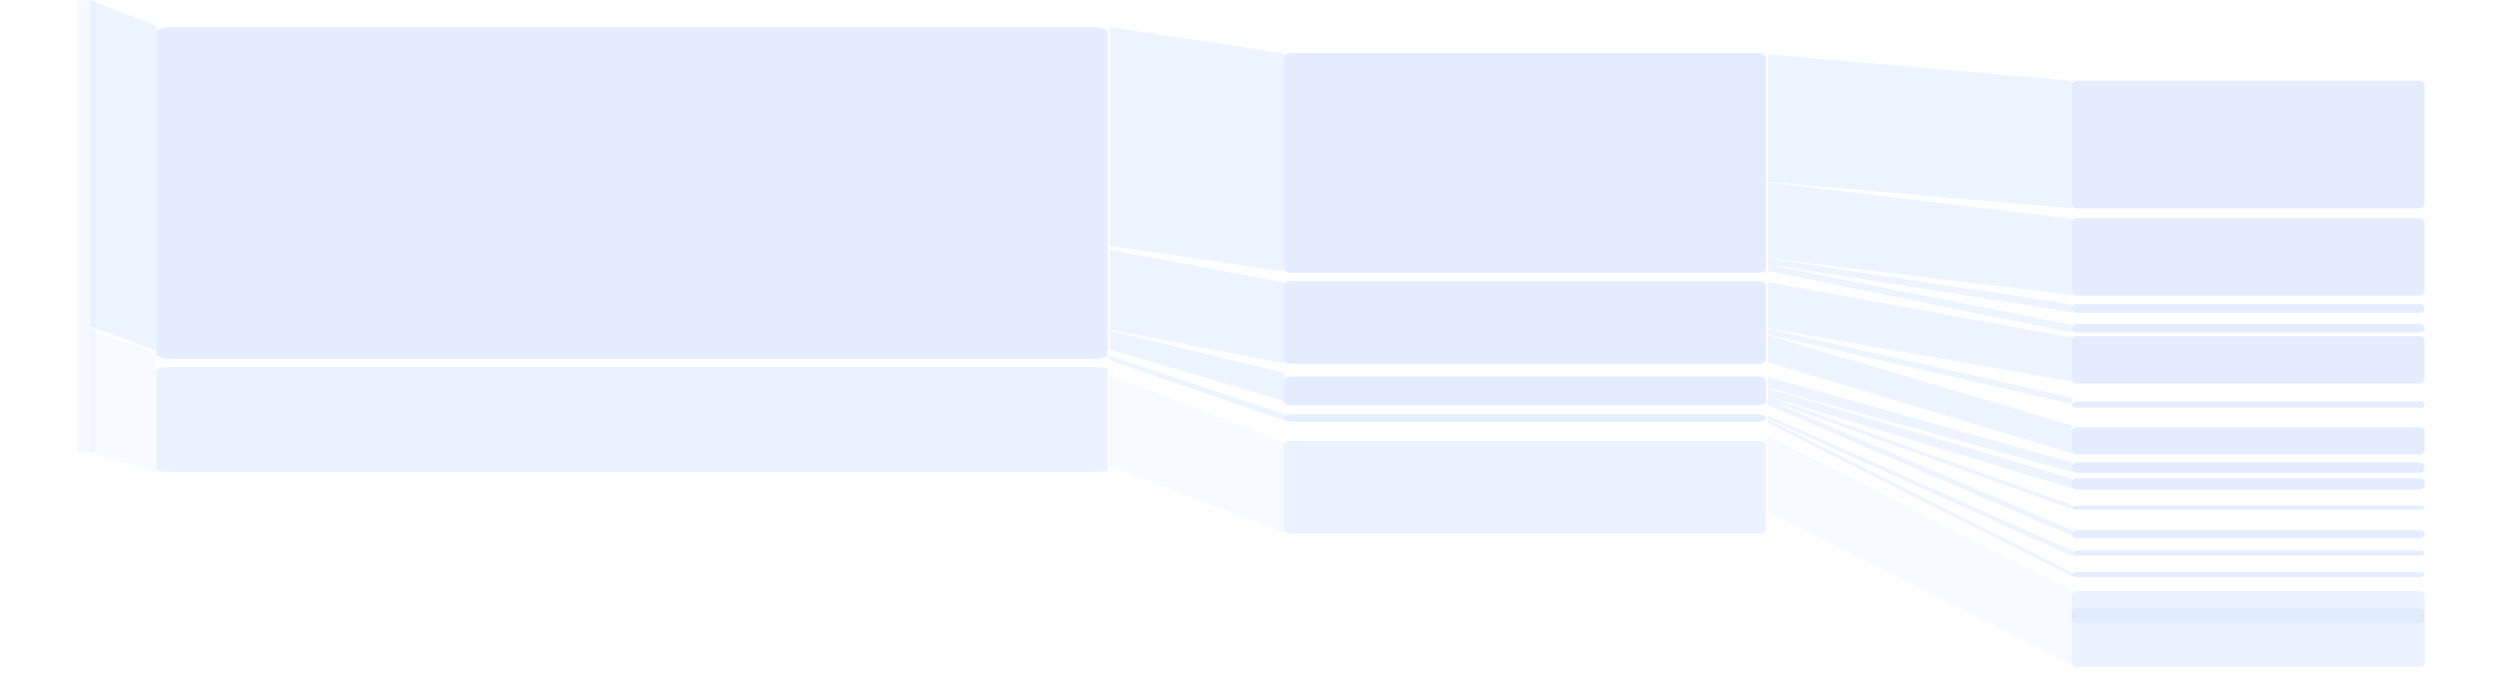
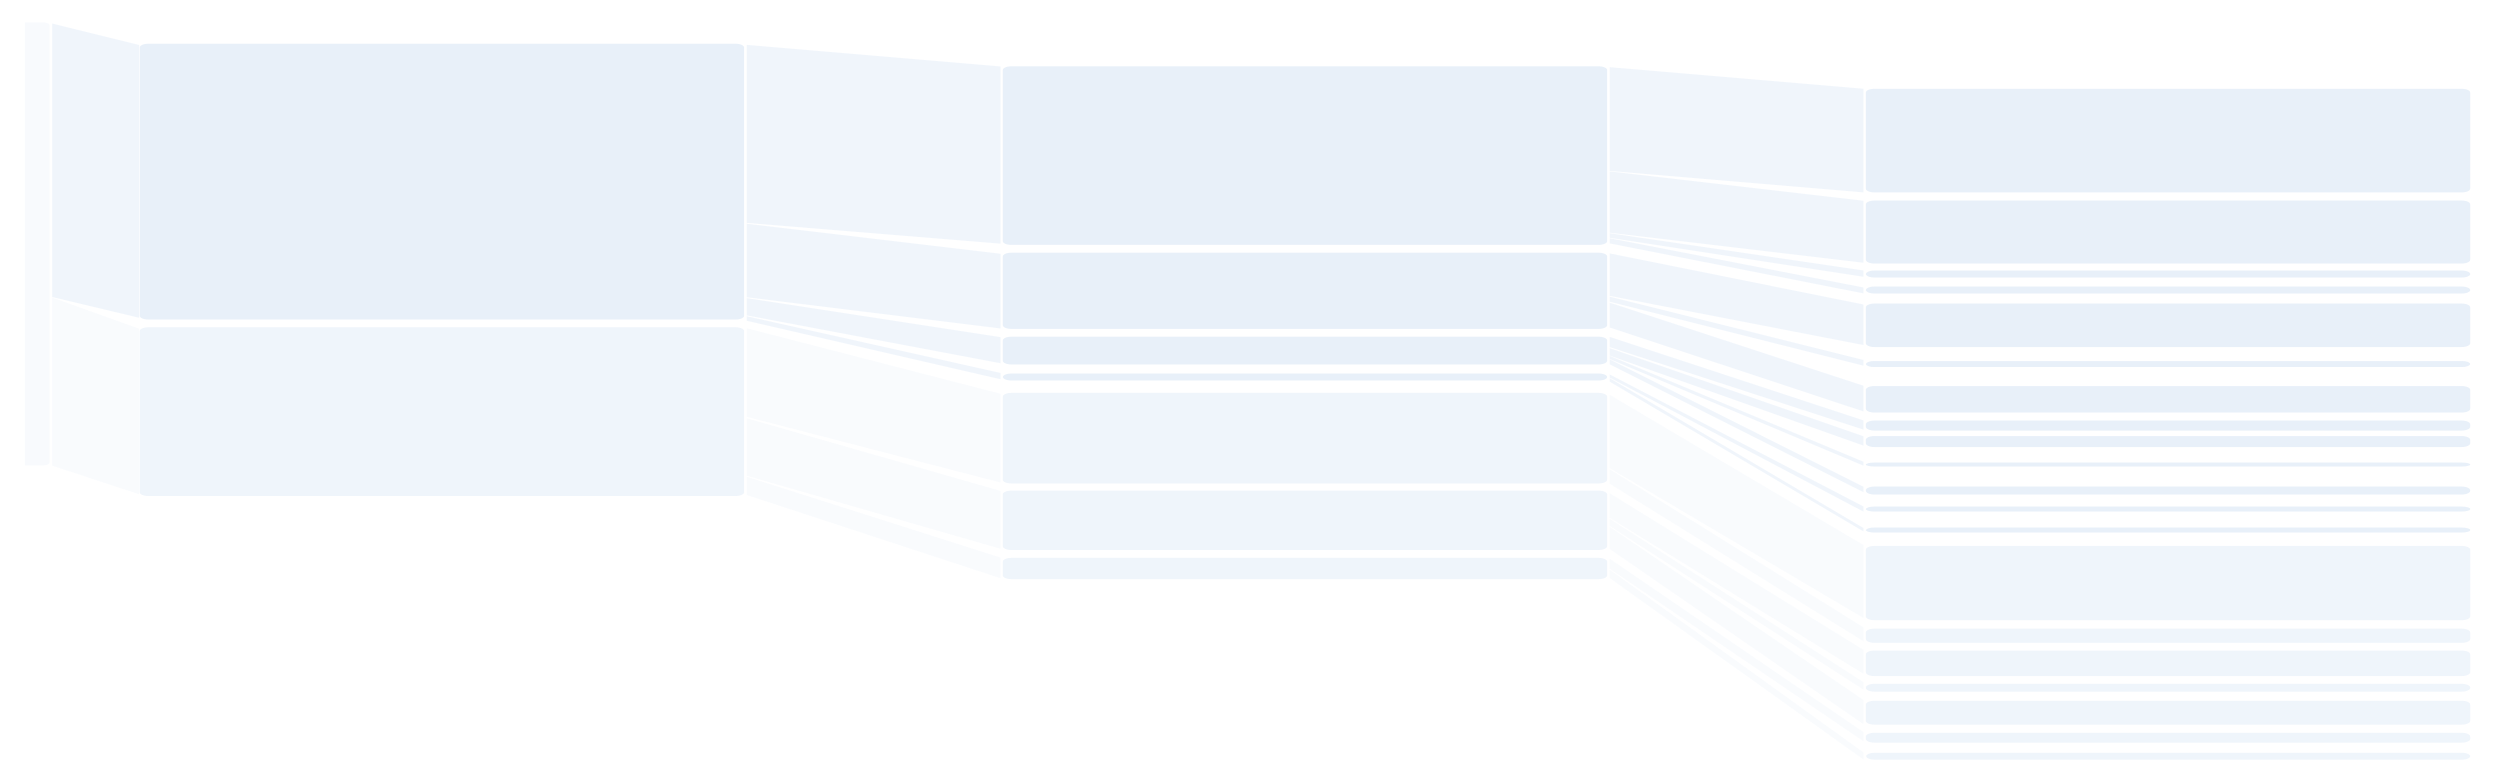
- <svg xmlns="http://www.w3.org/2000/svg" viewBox="0 0 1366 374">
-   <g opacity="0.6">
-     <path d="M961.16,29h-256c-2,0-3.79,1.18-3.79,2.52v115c0,1.34,1.77,2.52,3.79,2.52h256c2,0,3.79-1.18,3.79-2.52v-115C965,30.22,963.18,29,961.16,29Z" fill="#c1d9ff" fill-opacity="0.78" />
-     <path d="M961.16,153.67h-256c-2,0-3.79,1-3.79,2.22V196.6c0,1.18,1.77,2.22,3.79,2.22h256c2,0,3.79-1,3.79-2.22V155.89C965,154.71,963.18,153.67,961.16,153.67Z" fill="#c1d9ff" fill-opacity="0.78" />
-     <path d="M961.16,205.85h-256c-2,0-3.79,1-3.79,2.1v11.33c0,1.12,1.77,2.1,3.79,2.1h256c2,0,3.79-1,3.79-2.1V208C965,206.83,963.18,205.85,961.16,205.85Z" fill="#c1d9ff" fill-opacity="0.78" />
-     <path d="M961.16,226.41h-256c-2,0-3.79.84-3.79,2s1.77,2,3.79,2h256c2,0,3.79-.84,3.79-2S963.18,226.41,961.16,226.41Z" fill="#c1d9ff" fill-opacity="0.78" />
-     <path d="M961,241H705.2c-2,0-3.79,1-3.79,2.09v46.43c0,1.12,1.77,2.1,3.79,2.1H961c2,0,3.79-1,3.79-2.1V243.05C964.83,241.93,963.06,241,961,241Z" fill="#c1d9ff" fill-opacity="0.55" />
-     <g>
-       <path d="M49.81.11,42.07.24V247.39h7.74c1.45-.14,2.66-1,2.42-1.81V1.92C52.47,1.08,51.26.24,49.81.11Z" fill="#c1d9ff" fill-opacity="0.25" />
-       <path d="M597.66,14.77H93c-4,0-7.48,1.15-7.48,2.47v176.5c0,1.31,3.49,2.46,7.48,2.46H597.66c4,0,7.48-1.15,7.48-2.46V17.24C605.14,15.92,601.65,14.77,597.66,14.77Z" fill="#c1d9ff" fill-opacity="0.78" />
-       <path d="M1322,44.15H1134.82a2.72,2.72,0,0,0-2.77,2.52v64.64a2.72,2.72,0,0,0,2.77,2.52H1322a2.73,2.73,0,0,0,2.78-2.52V46.67A2.73,2.73,0,0,0,1322,44.15Z" fill="#c1d9ff" fill-opacity="0.78" />
-       <path d="M1322,119.2H1134.82a2.72,2.72,0,0,0-2.77,2.52V159a2.72,2.72,0,0,0,2.77,2.52H1322a2.72,2.72,0,0,0,2.78-2.52V121.72A2.73,2.73,0,0,0,1322,119.2Z" fill="#c1d9ff" fill-opacity="0.78" />
-       <path d="M1322,166.21H1134.82a2.38,2.38,0,1,0,0,4.7H1322a2.38,2.38,0,1,0,0-4.7Z" fill="#c1d9ff" fill-opacity="0.78" />
-       <path d="M1322,177H1134.82a2.38,2.38,0,1,0,0,4.7H1322a2.38,2.38,0,1,0,0-4.7Z" fill="#c1d9ff" fill-opacity="0.78" />
-       <path d="M1322,183.72H1134.82a2.61,2.61,0,0,0-2.77,2.22v21.32a2.61,2.61,0,0,0,2.77,2.22H1322a2.62,2.62,0,0,0,2.78-2.22V185.94A2.62,2.62,0,0,0,1322,183.72Z" fill="#c1d9ff" fill-opacity="0.78" />
-       <path d="M1322,219.42H1134.82a2.56,2.56,0,0,0-2.77,1.68,2.43,2.43,0,0,0,2.77,1.68H1322a1.9,1.9,0,1,0,0-3.36Z" fill="#c1d9ff" fill-opacity="0.78" />
-       <path d="M1322,233.4H1134.82c-1.48,0-2.77,1-2.77,2.1v10.63c0,1.12,1.29,2.1,2.77,2.1H1322c1.48,0,2.78-1,2.78-2.1V235.5C1324.76,234.38,1323.46,233.4,1322,233.4Z" fill="#c1d9ff" fill-opacity="0.78" />
-       <path d="M1322,252.7H1134.82c-1.48,0-2.77,1-2.77,2.1v1.4c0,1.12,1.29,2.1,2.77,2.1H1322c1.48,0,2.78-1,2.78-2.1v-1.4C1324.76,253.68,1323.46,252.7,1322,252.7Z" fill="#c1d9ff" fill-opacity="0.78" />
-       <path d="M1322,261.37H1134.82c-1.48,0-2.77,1-2.77,2.1v2c0,1.12,1.29,2.1,2.77,2.1H1322c1.48,0,2.78-1,2.78-2.1v-2C1324.76,262.35,1323.46,261.37,1322,261.37Z" fill="#c1d9ff" fill-opacity="0.78" />
-       <path d="M1322,276.2H1134.82c-1.48,0-2.59.56-2.77,1.12,0,.56,1.29,1.12,2.77,1.12H1322c1.48,0,2.78-.56,2.78-1.12S1323.46,276.2,1322,276.2Z" fill="#c1d9ff" fill-opacity="0.78" />
-       <path d="M1322,289.62H1134.82c-1.48,0-2.77,1-2.77,2.1V292c0,1.12,1.29,2.1,2.77,2.1H1322c1.48,0,2.78-1,2.78-2.1v-.28C1324.76,290.6,1323.46,289.62,1322,289.62Z" fill="#c1d9ff" fill-opacity="0.78" />
-       <path d="M1322,300.81H1134.82c-1.48,0-2.59.7-2.77,1.4,0,.84,1.29,1.4,2.77,1.4H1322c1.48,0,2.78-.56,2.78-1.4S1323.46,300.81,1322,300.81Z" fill="#c1d9ff" fill-opacity="0.78" />
-       <path d="M1322,312.56H1134.82a2.71,2.71,0,0,0-2.77,1.4c0,.84,1.29,1.4,2.77,1.4H1322c1.48,0,2.78-.56,2.78-1.4S1323.46,312.56,1322,312.56Z" fill="#c1d9ff" fill-opacity="0.78" />
-       <polygon points="49.26 0.1 49.26 178.23 85.53 191.74 85.53 187.51 85.53 14.11 49.26 0.1" fill="#c1d9ff" fill-opacity="0.49" />
-       <polygon points="606.35 134.31 701.41 148.25 701.41 29.21 606.35 14.77 606.35 134.31" fill="#c1d9ff" fill-opacity="0.49" />
-       <polygon points="606.35 180.02 701.41 198.52 701.41 154.26 606.35 136.5 606.35 180.02" fill="#c1d9ff" fill-opacity="0.49" />
-       <polygon points="606.35 190.82 701.41 219.1 701.41 203.7 606.35 180.61 606.35 190.82" fill="#c1d9ff" fill-opacity="0.49" />
-       <polygon points="606.35 196.9 701.41 229.63 701.41 226.13 606.35 194.38 606.35 196.9" fill="#c1d9ff" fill-opacity="0.49" />
-       <polygon points="965.92 99.39 1132.05 113.83 1132.05 44.15 965.92 29.71 965.92 99.39" fill="#c1d9ff" fill-opacity="0.49" />
-       <polygon points="965.92 141.03 1132.05 161.18 1132.05 119.54 965.92 99.72 965.92 141.03" fill="#c1d9ff" fill-opacity="0.49" />
-       <polygon points="965.92 144.39 1132.05 170.58 1132.05 166.38 965.92 141.2 965.92 144.39" fill="#c1d9ff" fill-opacity="0.49" />
-       <polygon points="965.92 148.08 1132.05 181.66 1132.05 177.63 965.92 144.55 965.92 148.08" fill="#c1d9ff" fill-opacity="0.49" />
-       <polygon points="965.92 179.28 1132.05 208.44 1132.05 184.46 965.92 154.11 965.92 179.28" fill="#c1d9ff" fill-opacity="0.49" />
-       <polygon points="965.92 182.83 1132.05 220.73 1132.05 217.32 965.92 179.72 965.92 182.83" fill="#c1d9ff" fill-opacity="0.49" />
-       <polygon points="965.92 197.93 1132.05 247.67 1132.05 232.42 965.92 183.28 965.92 197.93" fill="#c1d9ff" fill-opacity="0.49" />
-       <polygon points="965.92 211.73 1132.05 257.88 1132.05 252.7 965.92 205.99 965.92 211.73" fill="#c1d9ff" fill-opacity="0.49" />
-       <polygon points="965.92 216.48 1132.05 266.83 1132.05 261.51 965.92 212.29 965.92 216.48" fill="#c1d9ff" fill-opacity="0.49" />
-       <polygon points="965.92 218.44 1132.05 278.16 1132.05 275.92 965.92 216.62 965.92 218.44" fill="#c1d9ff" fill-opacity="0.49" />
-       <polygon points="1132.05 292.7 1132.05 289.62 965.92 218.44 965.92 221.24 1132.05 292.7" fill="#c1d9ff" fill-opacity="0.49" />
-       <polygon points="965.92 228.79 1132.05 303.75 1132.05 300.81 965.92 226.97 965.92 228.79" fill="#c1d9ff" fill-opacity="0.49" />
-       <polygon points="965.92 231.03 1132.05 314.8 1132.05 312.84 965.92 229.07 965.92 231.03" fill="#c1d9ff" fill-opacity="0.49" />
-       <path d="M597.66,200.54H93c-4,0-7.48.59-7.48,1.27V256.6c0,.68,3.49,1.28,7.48,1.28H597.66c4,0,7.48-.6,7.48-1.28V201.81C605.14,201.13,601.65,200.54,597.66,200.54Z" fill="#c1d9ff" fill-opacity="0.55" />
-       <path d="M1322,322.91H1134.82c-1.48,0-2.77.84-2.77,2.1v37.34c0,1.12,1.29,2.1,2.77,2.1H1322c1.48,0,2.78-1,2.78-2.1V325C1324.76,323.89,1323.46,322.91,1322,322.91Z" fill="#c1d9ff" fill-opacity="0.55" />
-       <path d="M1322,332.29H1134.82c-1.48,0-2.77.84-2.77,2.1v3.78c0,1.12,1.29,2.09,2.77,2.09H1322c1.48,0,2.78-1,2.78-2.09v-3.78C1324.76,333.27,1323.46,332.29,1322,332.29Z" fill="#c1d9ff" fill-opacity="0.55" />
-       <polygon points="49.26 180.55 49.26 246.94 85.53 258.3 85.53 255.63 85.53 192.9 49.26 180.55" fill="#c1d9ff" fill-opacity="0.2" />
-       <polygon points="606.23 254.38 701.41 291.16 701.41 241.51 606.23 204.87 606.23 254.38" fill="#c1d9ff" fill-opacity="0.2" />
-       <polygon points="965.92 279.42 1132.05 363.19 1132.05 322.35 965.92 238.3 965.92 279.42" fill="#c1d9ff" fill-opacity="0.2" />
+ <svg xmlns="http://www.w3.org/2000/svg" id="svg2" width="1000" height="309" viewBox="0 0 1000 309">
+   <defs>
+     <style>.cls-1,.cls-7{opacity:0.5;}.cls-2,.cls-3,.cls-4,.cls-5,.cls-6{fill:#c4d8f0;}.cls-2{fill-opacity:0.25;}.cls-3{fill-opacity:0.78;}.cls-4{fill-opacity:0.49;}.cls-5{fill-opacity:0.55;}.cls-6{fill-opacity:0.2;}.cls-7{fill:none;}</style>
+   </defs>
+   <g id="layer1" class="cls-1">
+     <path id="rect4356" class="cls-2" d="M9.971,8.96V186.17h7.517c1.446-.088,2.472-.654,2.32-1.28V10.24c.152-.626-.874-1.192-2.32-1.28Z" transform="translate(0.0085)" />
+     <path id="rect4363" class="cls-3" d="M59.365,17.49H294.152c1.922,0,3.48.672,3.48,1.5V126.32c0,.828-1.558,1.5-3.48,1.5H59.365c-1.922,0-3.48-.672-3.48-1.5V18.99C55.885,18.162,57.443,17.49,59.365,17.49Z" transform="translate(0.0085)" />
+     <path id="rect4379" class="cls-3" d="M404.585,26.52H639.372c1.922,0,3.48.672,3.48,1.5V96.46c0,.828-1.558,1.5-3.48,1.5H404.585c-1.922,0-3.48-.672-3.48-1.5V28.02C401.105,27.192,402.663,26.52,404.585,26.52Z" transform="translate(0.0085)" />
+     <path id="rect4381" class="cls-3" d="M404.585,101.08H639.372c1.922,0,3.48.672,3.48,1.5v27.49c0,.828-1.558,1.5-3.48,1.5H404.585c-1.922,0-3.48-.672-3.48-1.5V102.58C401.105,101.752,402.663,101.08,404.585,101.08Z" transform="translate(0.0085)" />
+     <path id="rect4383" class="cls-3" d="M404.585,134.68H639.372c1.922,0,3.48.672,3.48,1.5v8.11c0,.828-1.558,1.5-3.48,1.5H404.585c-1.922,0-3.48-.672-3.48-1.5v-8.11C401.105,135.352,402.663,134.68,404.585,134.68Z" transform="translate(0.0085)" />
+     <path id="rect4385" class="cls-3" d="M404.608,149.42H639.372c1.85-.034,3.416.583,3.503,1.38h0c-.075.8-1.641,1.423-3.497,1.39l-.006-0H404.608c-1.843.034-3.401-.583-3.479-1.378l-.001-.012h0c.075-.795,1.631-1.413,3.474-1.38Z" transform="translate(0.0085)" />
+     <path id="rect4405" class="cls-3" d="M749.805,35.51H984.592c1.922,0,3.48.672,3.48,1.5V75.47c0,.828-1.558,1.5-3.48,1.5H749.805c-1.922,0-3.48-.672-3.48-1.5V37.01C746.325,36.182,747.883,35.51,749.805,35.51Z" transform="translate(0.0085)" />
+     <path id="rect4407" class="cls-3" d="M749.805,80.22H984.592c1.922,0,3.48.672,3.48,1.5v22.2c0,.828-1.558,1.5-3.48,1.5H749.805c-1.922,0-3.48-.672-3.48-1.5V81.72C746.325,80.892,747.883,80.22,749.805,80.22Z" transform="translate(0.0085)" />
+     <path id="rect4409" class="cls-3" d="M749.828,108.22H984.592c1.862-.028,3.428.597,3.503,1.4h0c-.075.8-1.641,1.423-3.497,1.39l-.006-0H749.828c-1.843.034-3.401-.583-3.479-1.378l-.001-.012h0c.063-.8,1.619-1.427,3.476-1.4Z" transform="translate(0.0085)" />
+     <path id="rect4411" class="cls-3" d="M749.828,114.62H984.592c1.862-.028,3.428.597,3.503,1.4h0c-.075.8-1.641,1.423-3.497,1.39l-.006-0H749.828c-1.843.034-3.401-.583-3.479-1.378l-.001-.012h0c.063-.8,1.619-1.427,3.476-1.4Z" transform="translate(0.0085)" />
+     <path id="rect4413" class="cls-3" d="M749.805,121.42H984.592c1.922,0,3.48.672,3.48,1.5v14.4c0,.828-1.558,1.5-3.48,1.5H749.805c-1.922,0-3.48-.672-3.48-1.5v-14.4C746.325,122.092,747.883,121.42,749.805,121.42Z" transform="translate(0.0085)" />
+     <path id="rect4415" class="cls-3" d="M749.828,144.42H984.592c1.73-.077,3.285.456,3.503,1.2h0c-.229.74-1.781,1.267-3.503,1.19H749.828c-1.721.082-3.274-.449-3.48-1.19h0C746.554,144.878,748.103,144.344,749.828,144.42Z" transform="translate(0.0085)" />
+     <path id="rect4417" class="cls-3" d="M749.805,154.42H984.592c1.922,0,3.48.672,3.48,1.5v7.6c0,.828-1.558,1.5-3.48,1.5H749.805c-1.922,0-3.48-.672-3.48-1.5v-7.6C746.325,155.092,747.883,154.42,749.805,154.42Z" transform="translate(0.0085)" />
+     <path id="rect4419" class="cls-3" d="M749.805,168.22H984.592c1.922,0,3.48.672,3.48,1.5v1.01c0,.828-1.558,1.5-3.48,1.5H749.805c-1.922,0-3.48-.672-3.48-1.5v-1.01C746.325,168.892,747.883,168.22,749.805,168.22Z" transform="translate(0.0085)" />
+     <path id="rect4421" class="cls-3" d="M749.805,174.42H984.592c1.922,0,3.48.672,3.48,1.5v1.4c0,.828-1.558,1.5-3.48,1.5H749.805c-1.922,0-3.48-.672-3.48-1.5v-1.4C746.325,175.092,747.883,174.42,749.805,174.42Z" transform="translate(0.0085)" />
+     <path id="rect4423" class="cls-3" d="M749.828,185.02H984.592c1.926,0,3.503.35,3.503.8h0c0,.44-1.578.79-3.503.79H749.828c-1.926,0-3.48-.35-3.48-.79h0C746.464,185.37,747.903,185.02,749.828,185.02Z" transform="translate(0.0085)" />
+     <path id="rect4425" class="cls-3" d="M749.805,194.62H984.592c1.922,0,3.48.672,3.48,1.5v.2c0,.828-1.558,1.5-3.48,1.5H749.805c-1.922,0-3.48-.672-3.48-1.5v-.2C746.325,195.292,747.883,194.62,749.805,194.62Z" transform="translate(0.0085)" />
+     <path id="rect4427" class="cls-3" d="M749.828,202.62H984.592c1.926,0,3.503.44,3.503,1h0c0,.55-1.578,1-3.503,1H749.828c-1.926,0-3.48-.44-3.48-1h0C746.464,203.06,747.903,202.62,749.828,202.62Z" transform="translate(0.0085)" />
+     <path id="rect4429" class="cls-3" d="M749.828,211.02H984.592c1.926,0,3.503.44,3.503,1h0c0,.55-1.578,1-3.503,1H749.828c-1.926,0-3.48-.44-3.48-1h0C746.781,211.364,748.256,210.94,749.828,211.02Z" transform="translate(0.0085)" />
+     <g id="g4341">
+       <path id="path4371" class="cls-4" d="M20.852,9.42v109.4l34.8,8.3V17.99Z" transform="translate(0.0085)" />
+       <g id="g4300">
+         <path id="path4481" class="cls-4" d="M298.699,17.96V89.18L400.2,97.48V26.58Z" transform="translate(0.0085)" />
+         <path id="path4483" class="cls-4" d="M298.699,89.5v29.42L400.2,131.4V101.5Z" transform="translate(0.0085)" />
+         <path id="path4487" class="cls-4" d="M298.699,119.25v6.92L400.2,145.31V134.86Z" transform="translate(0.0085)" />
+         <path id="path4489" class="cls-4" d="M298.699,126.5v1.83L400.2,151.71v-2.53Z" transform="translate(0.0085)" />
+         <path id="path4499" class="cls-4" d="M643.873,26.87V68.39l101.501,8.58V35.5Z" transform="translate(0.0085)" />
+         <path id="path4501" class="cls-4" d="M643.873,68.56V93.11l101.501,12V80.29Z" transform="translate(0.0085)" />
+         <path id="path4503" class="cls-4" d="M643.873,93.28v1.86l101.501,15.58v-2.53Z" transform="translate(0.0085)" />
+         <path id="path4505" class="cls-4" d="M643.873,95.3v2.07l101.501,20v-2.38Z" transform="translate(0.0085)" />
+         <path id="path4507" class="cls-4" d="M643.873,101.36v17l101.501,19.67V121.79Z" transform="translate(0.0085)" />
+         <path id="path4509" class="cls-4" d="M643.873,118.66v2.05l101.501,25.57v-2.29Z" transform="translate(0.0085)" />
+         <path id="path4511" class="cls-4" d="M643.873,121.06v9.95l101.501,33.57V154.29Z" transform="translate(0.0085)" />
+         <path id="path4513" class="cls-4" d="M643.873,134.76v4.1l101.501,33v-3.71Z" transform="translate(0.0085)" />
+         <path id="path4515" class="cls-4" d="M643.873,139.25v3l101.501,36V174.5Z" transform="translate(0.0085)" />
+         <path id="path4517" class="cls-4" d="M643.873,142.35v1.27l101.501,42.66v-1.59Z" transform="translate(0.0085)" />
+         <path id="path4519" class="cls-4" d="M643.873,143.74v2l101.501,51.14V194.7Z" transform="translate(0.0085)" />
+         <path id="path4521" class="cls-4" d="M643.873,149.79v1.27l101.501,53.61v-2.08Z" transform="translate(0.0085)" />
+         <path id="path4523" class="cls-4" d="M643.873,151.26v1.42l101.501,59.9v-1.37Z" transform="translate(0.0085)" />
+       </g>
+     </g>
+     <path id="rect4365" class="cls-5" d="M59.365,130.91H294.152c1.922,0,3.48.672,3.48,1.5v64.5c0,.828-1.558,1.5-3.48,1.5H59.365c-1.922,0-3.48-.672-3.48-1.5v-64.5C55.885,131.582,57.443,130.91,59.365,130.91Z" transform="translate(0.0085)" />
+     <path id="rect4387" class="cls-5" d="M404.585,157.15H639.372c1.922,0,3.48.672,3.48,1.5v33.24c0,.828-1.558,1.5-3.48,1.5H404.585c-1.922,0-3.48-.672-3.48-1.5V158.65C401.105,157.822,402.663,157.15,404.585,157.15Z" transform="translate(0.0085)" />
+     <path id="rect4389" class="cls-5" d="M404.585,196.25H639.372c1.922,0,3.48.672,3.48,1.5v20.74c0,.828-1.558,1.5-3.48,1.5H404.585c-1.922,0-3.48-.672-3.48-1.5V197.75C401.105,196.922,402.663,196.25,404.585,196.25Z" transform="translate(0.0085)" />
+     <path id="rect4391" class="cls-5" d="M404.585,223.15H639.372c1.922,0,3.48.672,3.48,1.5v5.5c0,.828-1.558,1.5-3.48,1.5H404.585c-1.922,0-3.48-.672-3.48-1.5v-5.5C401.105,223.822,402.663,223.15,404.585,223.15Z" transform="translate(0.0085)" />
+     <path id="rect4431" class="cls-5" d="M749.805,218.37H984.592c1.922,0,3.48.672,3.48,1.5v26.71c0,.828-1.558,1.5-3.48,1.5H749.805c-1.922,0-3.48-.672-3.48-1.5V219.87C746.325,219.042,747.883,218.37,749.805,218.37Z" transform="translate(0.0085)" />
+     <path id="rect4433" class="cls-5" d="M749.805,251.46H984.592c1.922,0,3.48.672,3.48,1.5v2.67c0,.828-1.558,1.5-3.48,1.5H749.805c-1.922,0-3.48-.672-3.48-1.5v-2.67C746.325,252.132,747.883,251.46,749.805,251.46Z" transform="translate(0.0085)" />
+     <path id="rect4435" class="cls-5" d="M749.805,260.23H984.592c1.922,0,3.48.672,3.48,1.5v7.2c0,.828-1.558,1.5-3.48,1.5H749.805c-1.922,0-3.48-.672-3.48-1.5v-7.2C746.325,260.902,747.883,260.23,749.805,260.23Z" transform="translate(0.0085)" />
+     <path id="rect4437" class="cls-5" d="M749.805,273.53H984.592c1.922,0,3.48.672,3.48,1.5v.13c0,.828-1.558,1.5-3.48,1.5H749.805c-1.922,0-3.48-.672-3.48-1.5v-.13C746.325,274.202,747.883,273.53,749.805,273.53Z" transform="translate(0.0085)" />
+     <path id="rect4439" class="cls-5" d="M749.805,280.31H984.592c1.922,0,3.48.672,3.48,1.5v6.55c0,.828-1.558,1.5-3.48,1.5H749.805c-1.922,0-3.48-.672-3.48-1.5v-6.55C746.325,280.982,747.883,280.31,749.805,280.31Z" transform="translate(0.0085)" />
+     <path id="rect4537" class="cls-5" d="M749.805,293.11H984.592c1.922,0,3.48.672,3.48,1.5v.95c0,.828-1.558,1.5-3.48,1.5H749.805c-1.922,0-3.48-.672-3.48-1.5v-.95C746.325,293.782,747.883,293.11,749.805,293.11Z" transform="translate(0.0085)" />
+     <path id="rect4539" class="cls-5" d="M749.828,301.11H984.592c1.85-.034,3.416.583,3.503,1.38h0c-.088.797-1.653,1.414-3.503,1.38H749.828c-1.792.006-3.277-.598-3.364-1.37h0C746.527,301.72,748.018,301.104,749.828,301.11Z" transform="translate(0.0085)" />
+     <g id="g4362">
+       <path id="path4373" class="cls-6" d="M20.852,119.02v67.24l34.8,11.47V131.5Z" transform="translate(0.0085)" />
+       <path id="path4491" class="cls-6" d="M298.699,131.31v35.42L400.2,193.01V157.5Z" transform="translate(0.0085)" />
+       <path id="path4493" class="cls-6" d="M298.699,167.31v23L400.154,219.5V196.35Z" transform="translate(0.0085)" />
+       <path id="path4495" class="cls-6" d="M298.699,190.71v7.3L400.2,231.3v-8.25Z" transform="translate(0.0085)" />
+       <path id="path4525" class="cls-6" d="M643.873,157.92v29.36l101.501,59.91V218.01Z" transform="translate(0.0085)" />
+       <path id="path4527" class="cls-6" d="M643.873,187.7v5.8l101.501,63v-5.56Z" transform="translate(0.0085)" />
+       <path id="path4529" class="cls-6" d="M643.873,197.3v9.85L745.374,269.5v-9.56Z" transform="translate(0.0085)" />
+       <path id="path4531" class="cls-6" d="M643.873,207.5v2.91l101.501,65.44v-3Z" transform="translate(0.0085)" />
+       <path id="path4533" class="cls-6" d="M643.873,210.72v8.86l101.501,70.09v-9.66Z" transform="translate(0.0085)" />
+       <path id="path4535" class="cls-6" d="M643.873,223.5v4l101.501,69v-3.66Z" transform="translate(0.0085)" />
+       <path id="path4541" class="cls-6" d="M643.873,227.87v3.35l101.501,72.57v-2.82Z" transform="translate(0.0085)" />
    </g>
  </g>
+   <polygon class="cls-7" points="0 0 998.67 0 1000 309 1.33 309 0 0" />
</svg>
